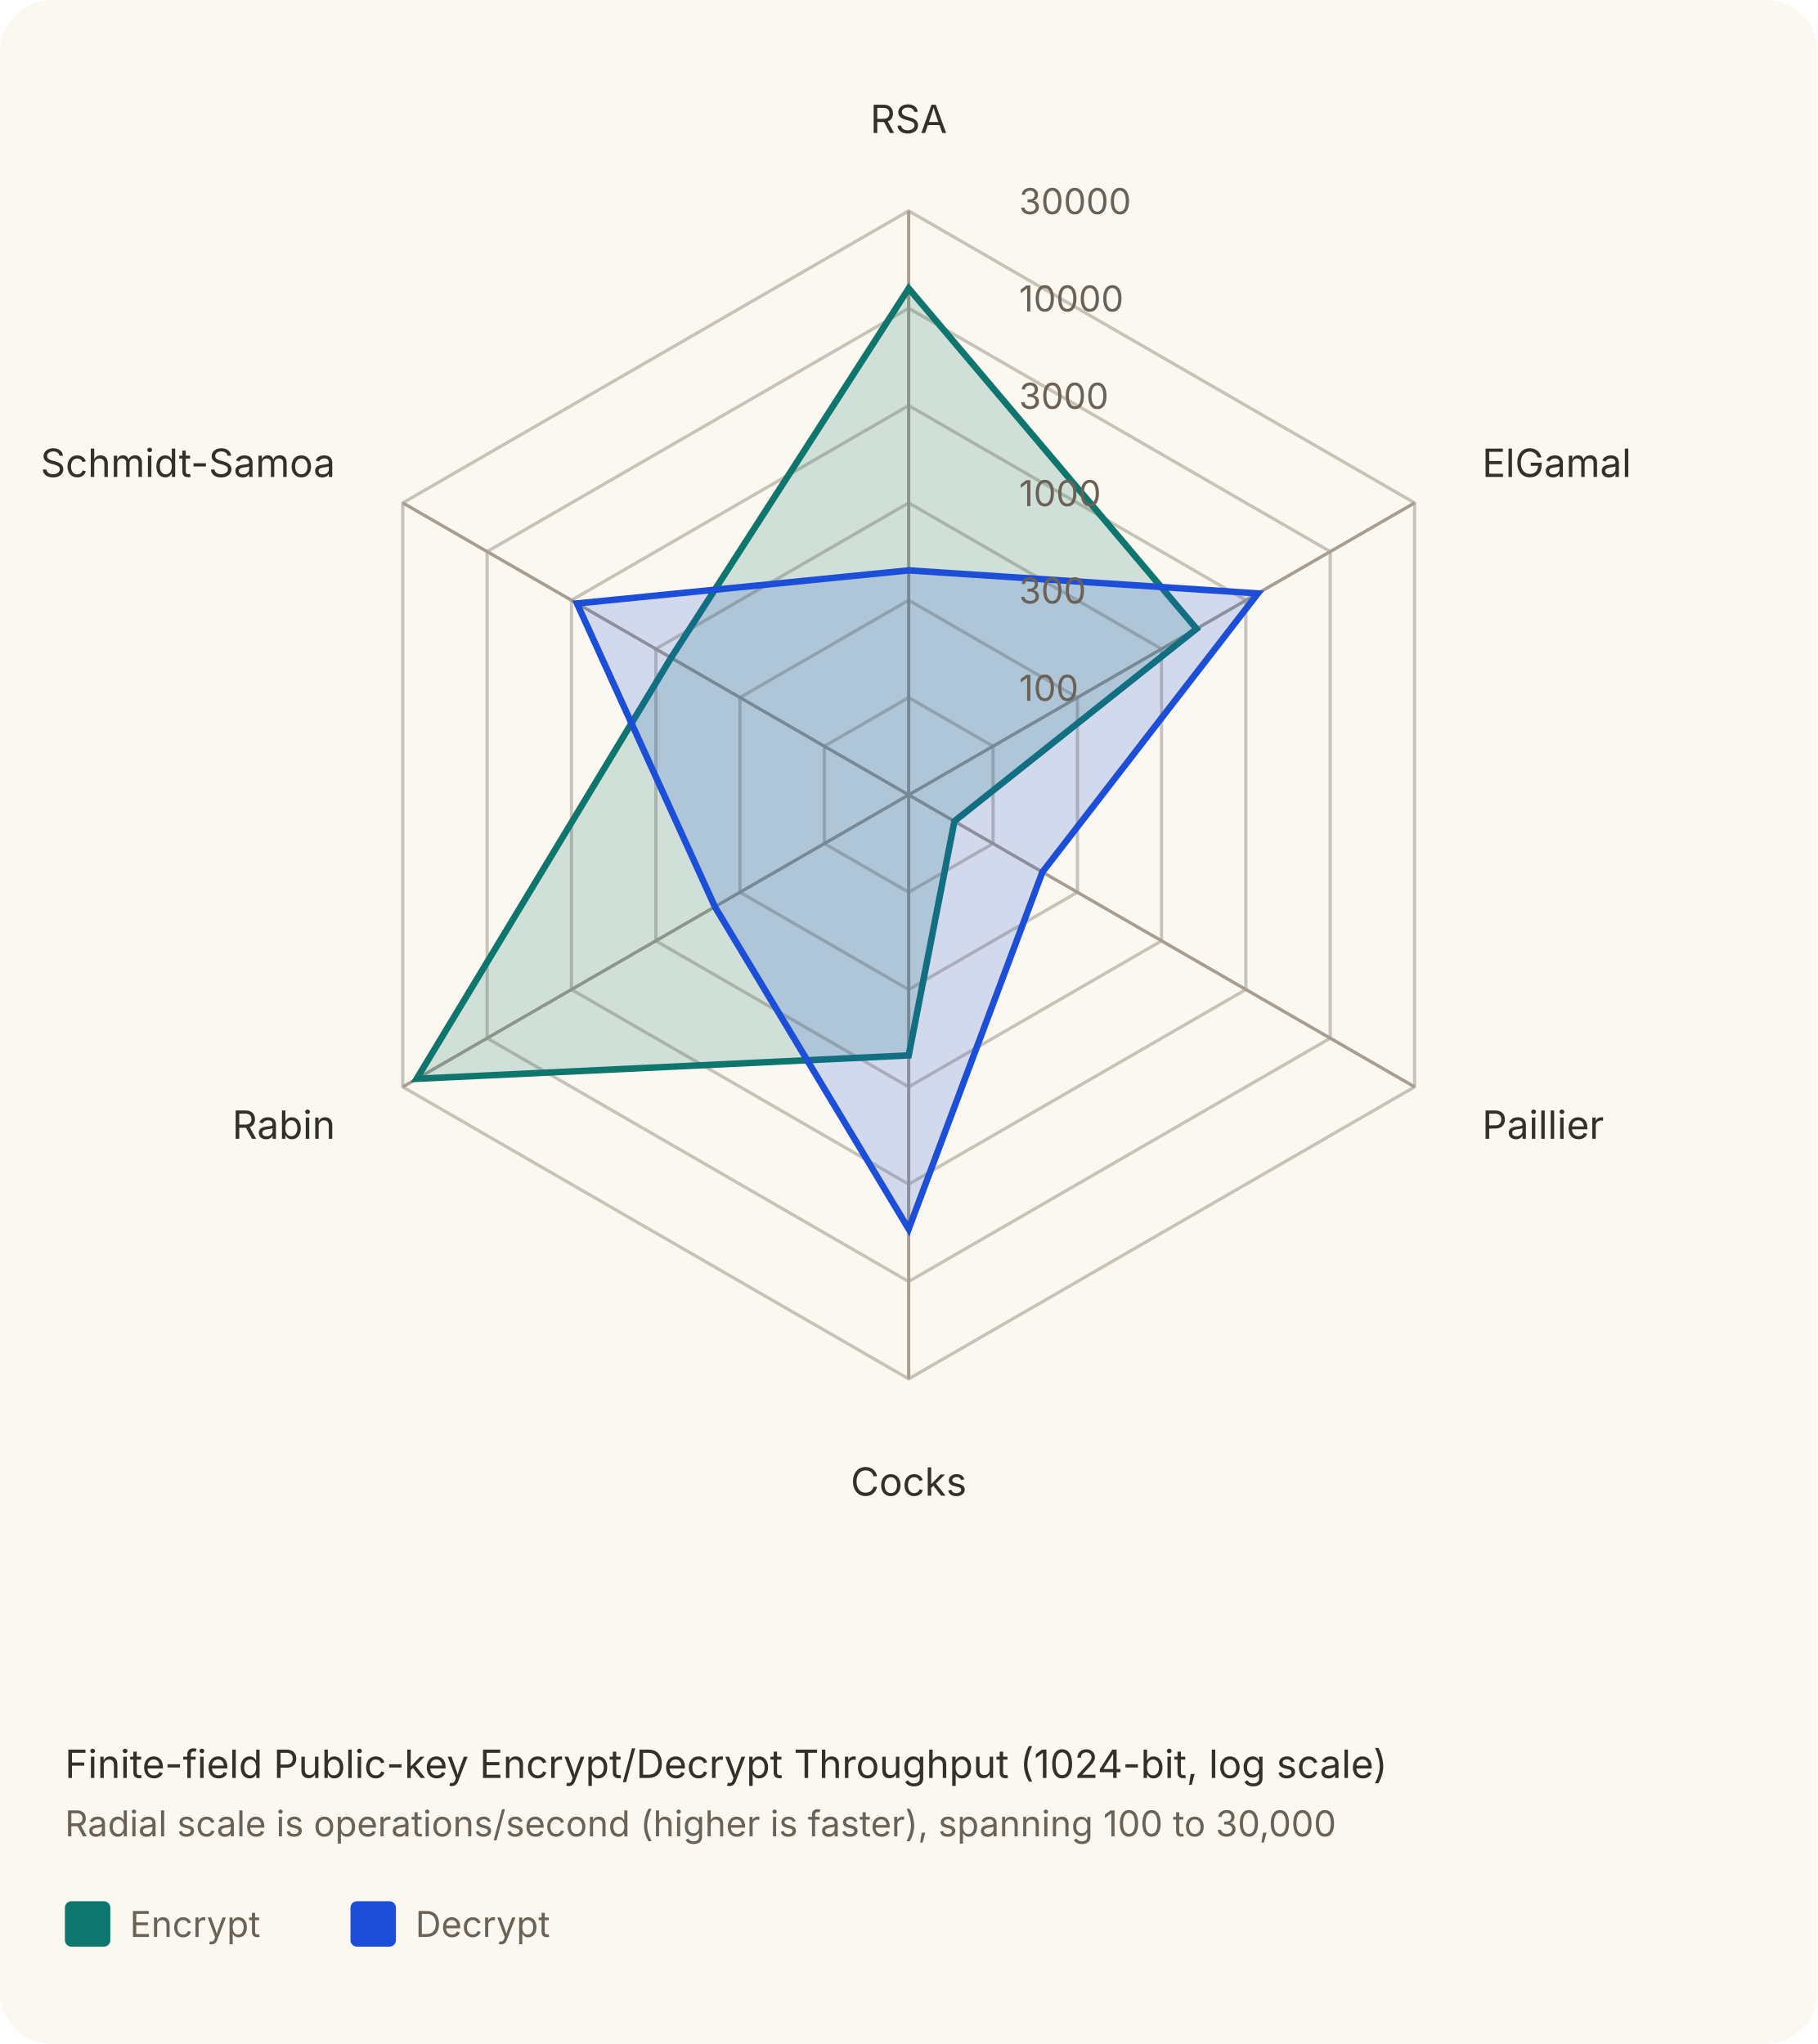
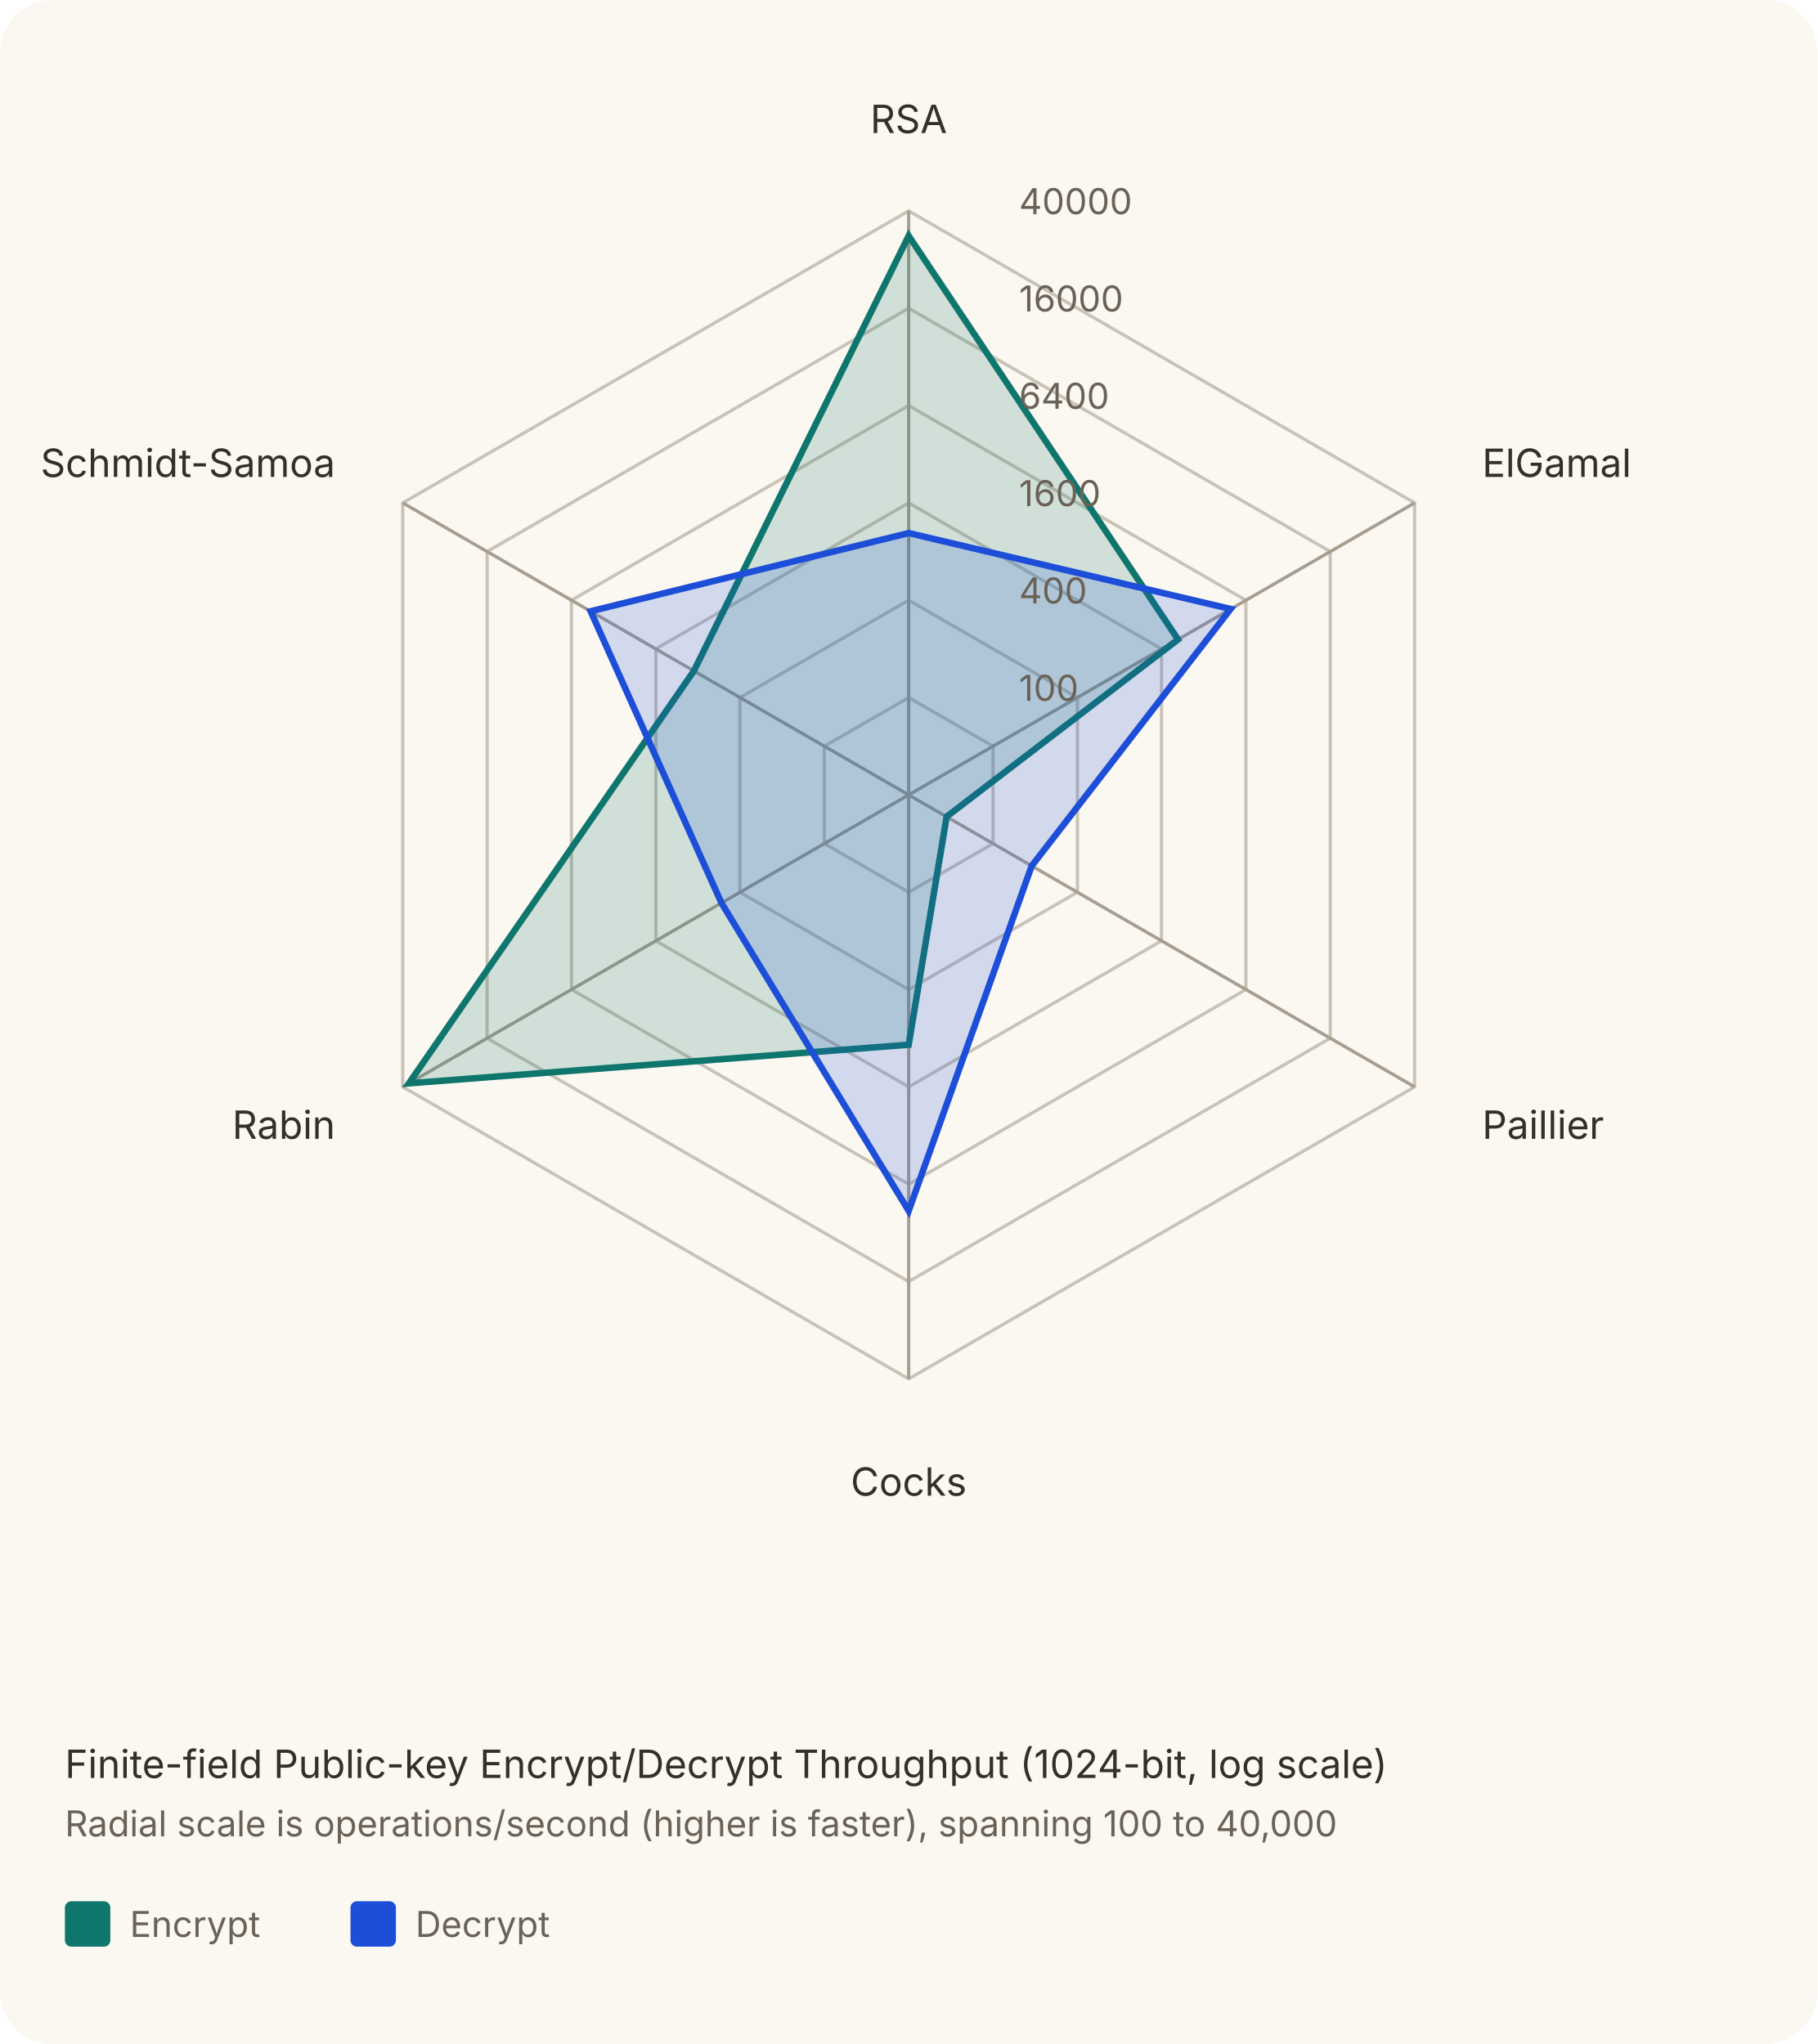
<svg xmlns="http://www.w3.org/2000/svg" viewBox="0 0 560 630" role="img" aria-labelledby="title desc">
  <style>
    .bg { fill: #fbf8f1; }
    .grid { fill: none; stroke: #c9c2b7; stroke-width: 1; }
    .axis { stroke: #a79d90; stroke-width: 1; }
    .label { fill: #342f29; font: 12px ui-sans-serif, -apple-system, BlinkMacSystemFont, "Segoe UI", sans-serif; }
    .small { fill: #6b6257; font: 11px ui-sans-serif, -apple-system, BlinkMacSystemFont, "Segoe UI", sans-serif; }
    .enc-fill { fill: #0f766e; fill-opacity: 0.18; stroke: #0f766e; stroke-width: 2; }
    .dec-fill { fill: #1d4ed8; fill-opacity: 0.18; stroke: #1d4ed8; stroke-width: 2; }
    .legend-enc { fill: #0f766e; }
    .legend-dec { fill: #1d4ed8; }
  </style>
  <rect class="bg" x="0" y="0" width="560" height="630" rx="16" />
  <polygon class="grid" points="280.0,215.0 306.0,230.0 306.0,260.0 280.0,275.0 254.0,260.0 254.0,230.0" />
  <polygon class="grid" points="280.0,185.0 332.0,215.0 332.0,275.0 280.0,305.0 228.0,275.0 228.0,215.0" />
  <polygon class="grid" points="280.0,155.0 357.9,200.0 357.9,290.0 280.0,335.0 202.1,290.0 202.1,200.0" />
  <polygon class="grid" points="280.0,125.0 383.9,185.0 383.9,305.0 280.0,365.0 176.1,305.0 176.1,185.0" />
  <polygon class="grid" points="280.0,95.0 409.9,170.0 409.9,320.0 280.0,395.0 150.1,320.0 150.1,170.0" />
  <polygon class="grid" points="280.0,65.0 435.9,155.0 435.9,335.0 280.0,425.0 124.1,335.0 124.1,155.0" />
  <line class="axis" x1="280" y1="245" x2="280.0" y2="65.0" />
  <line class="axis" x1="280" y1="245" x2="435.9" y2="155.0" />
  <line class="axis" x1="280" y1="245" x2="435.9" y2="335.0" />
  <line class="axis" x1="280" y1="245" x2="280.0" y2="425.0" />
  <line class="axis" x1="280" y1="245" x2="124.1" y2="335.0" />
  <line class="axis" x1="280" y1="245" x2="124.1" y2="155.0" />
-   <polygon class="enc-fill" points="280.0,88.9 368.7,193.8 294.1,253.1 280.0,325.3 128.4,332.5 206.8,202.7" />
-   <polygon class="dec-fill" points="280.0,175.8 387.6,182.9 321.2,268.8 280.0,378.8 220.3,279.5 177.8,186.0" />
+   <polygon class="enc-fill" points="280.0,72.7 363.0,197.1 291.7,251.7 280.0,322.0 126.0,333.9 213.8,206.8" />
+   <polygon class="dec-fill" points="280.0,164.3 379.2,187.7 317.9,266.9 280.0,373.2 222.3,278.3 182.0,188.4" />
  <text class="small" x="314" y="216">100</text>
-   <text class="small" x="314" y="186">300</text>
-   <text class="small" x="314" y="156">1000</text>
-   <text class="small" x="314" y="126">3000</text>
-   <text class="small" x="314" y="96">10000</text>
-   <text class="small" x="314" y="66">30000</text>
+   <text class="small" x="314" y="186">400</text>
+   <text class="small" x="314" y="156">1600</text>
+   <text class="small" x="314" y="126">6400</text>
+   <text class="small" x="314" y="96">16000</text>
+   <text class="small" x="314" y="66">40000</text>
  <text class="label" x="280.0" y="41.0" text-anchor="middle">RSA</text>
  <text class="label" x="456.7" y="147.0" text-anchor="start">ElGamal</text>
  <text class="label" x="456.7" y="351.0" text-anchor="start">Paillier</text>
  <text class="label" x="280.0" y="461.0" text-anchor="middle">Cocks</text>
  <text class="label" x="103.3" y="351.0" text-anchor="end">Rabin</text>
  <text class="label" x="103.3" y="147.0" text-anchor="end">Schmidt-Samoa</text>
  <text class="label" x="20" y="548">Finite-field Public-key Encrypt/Decrypt Throughput (1024-bit, log scale)</text>
-   <text class="small" x="20" y="566">Radial scale is operations/second (higher is faster), spanning 100 to 30,000</text>
+   <text class="small" x="20" y="566">Radial scale is operations/second (higher is faster), spanning 100 to 40,000</text>
  <rect x="20" y="586" width="14" height="14" class="legend-enc" rx="2" />
  <text class="small" x="40" y="597">Encrypt</text>
  <rect x="108" y="586" width="14" height="14" class="legend-dec" rx="2" />
  <text class="small" x="128" y="597">Decrypt</text>
</svg>
